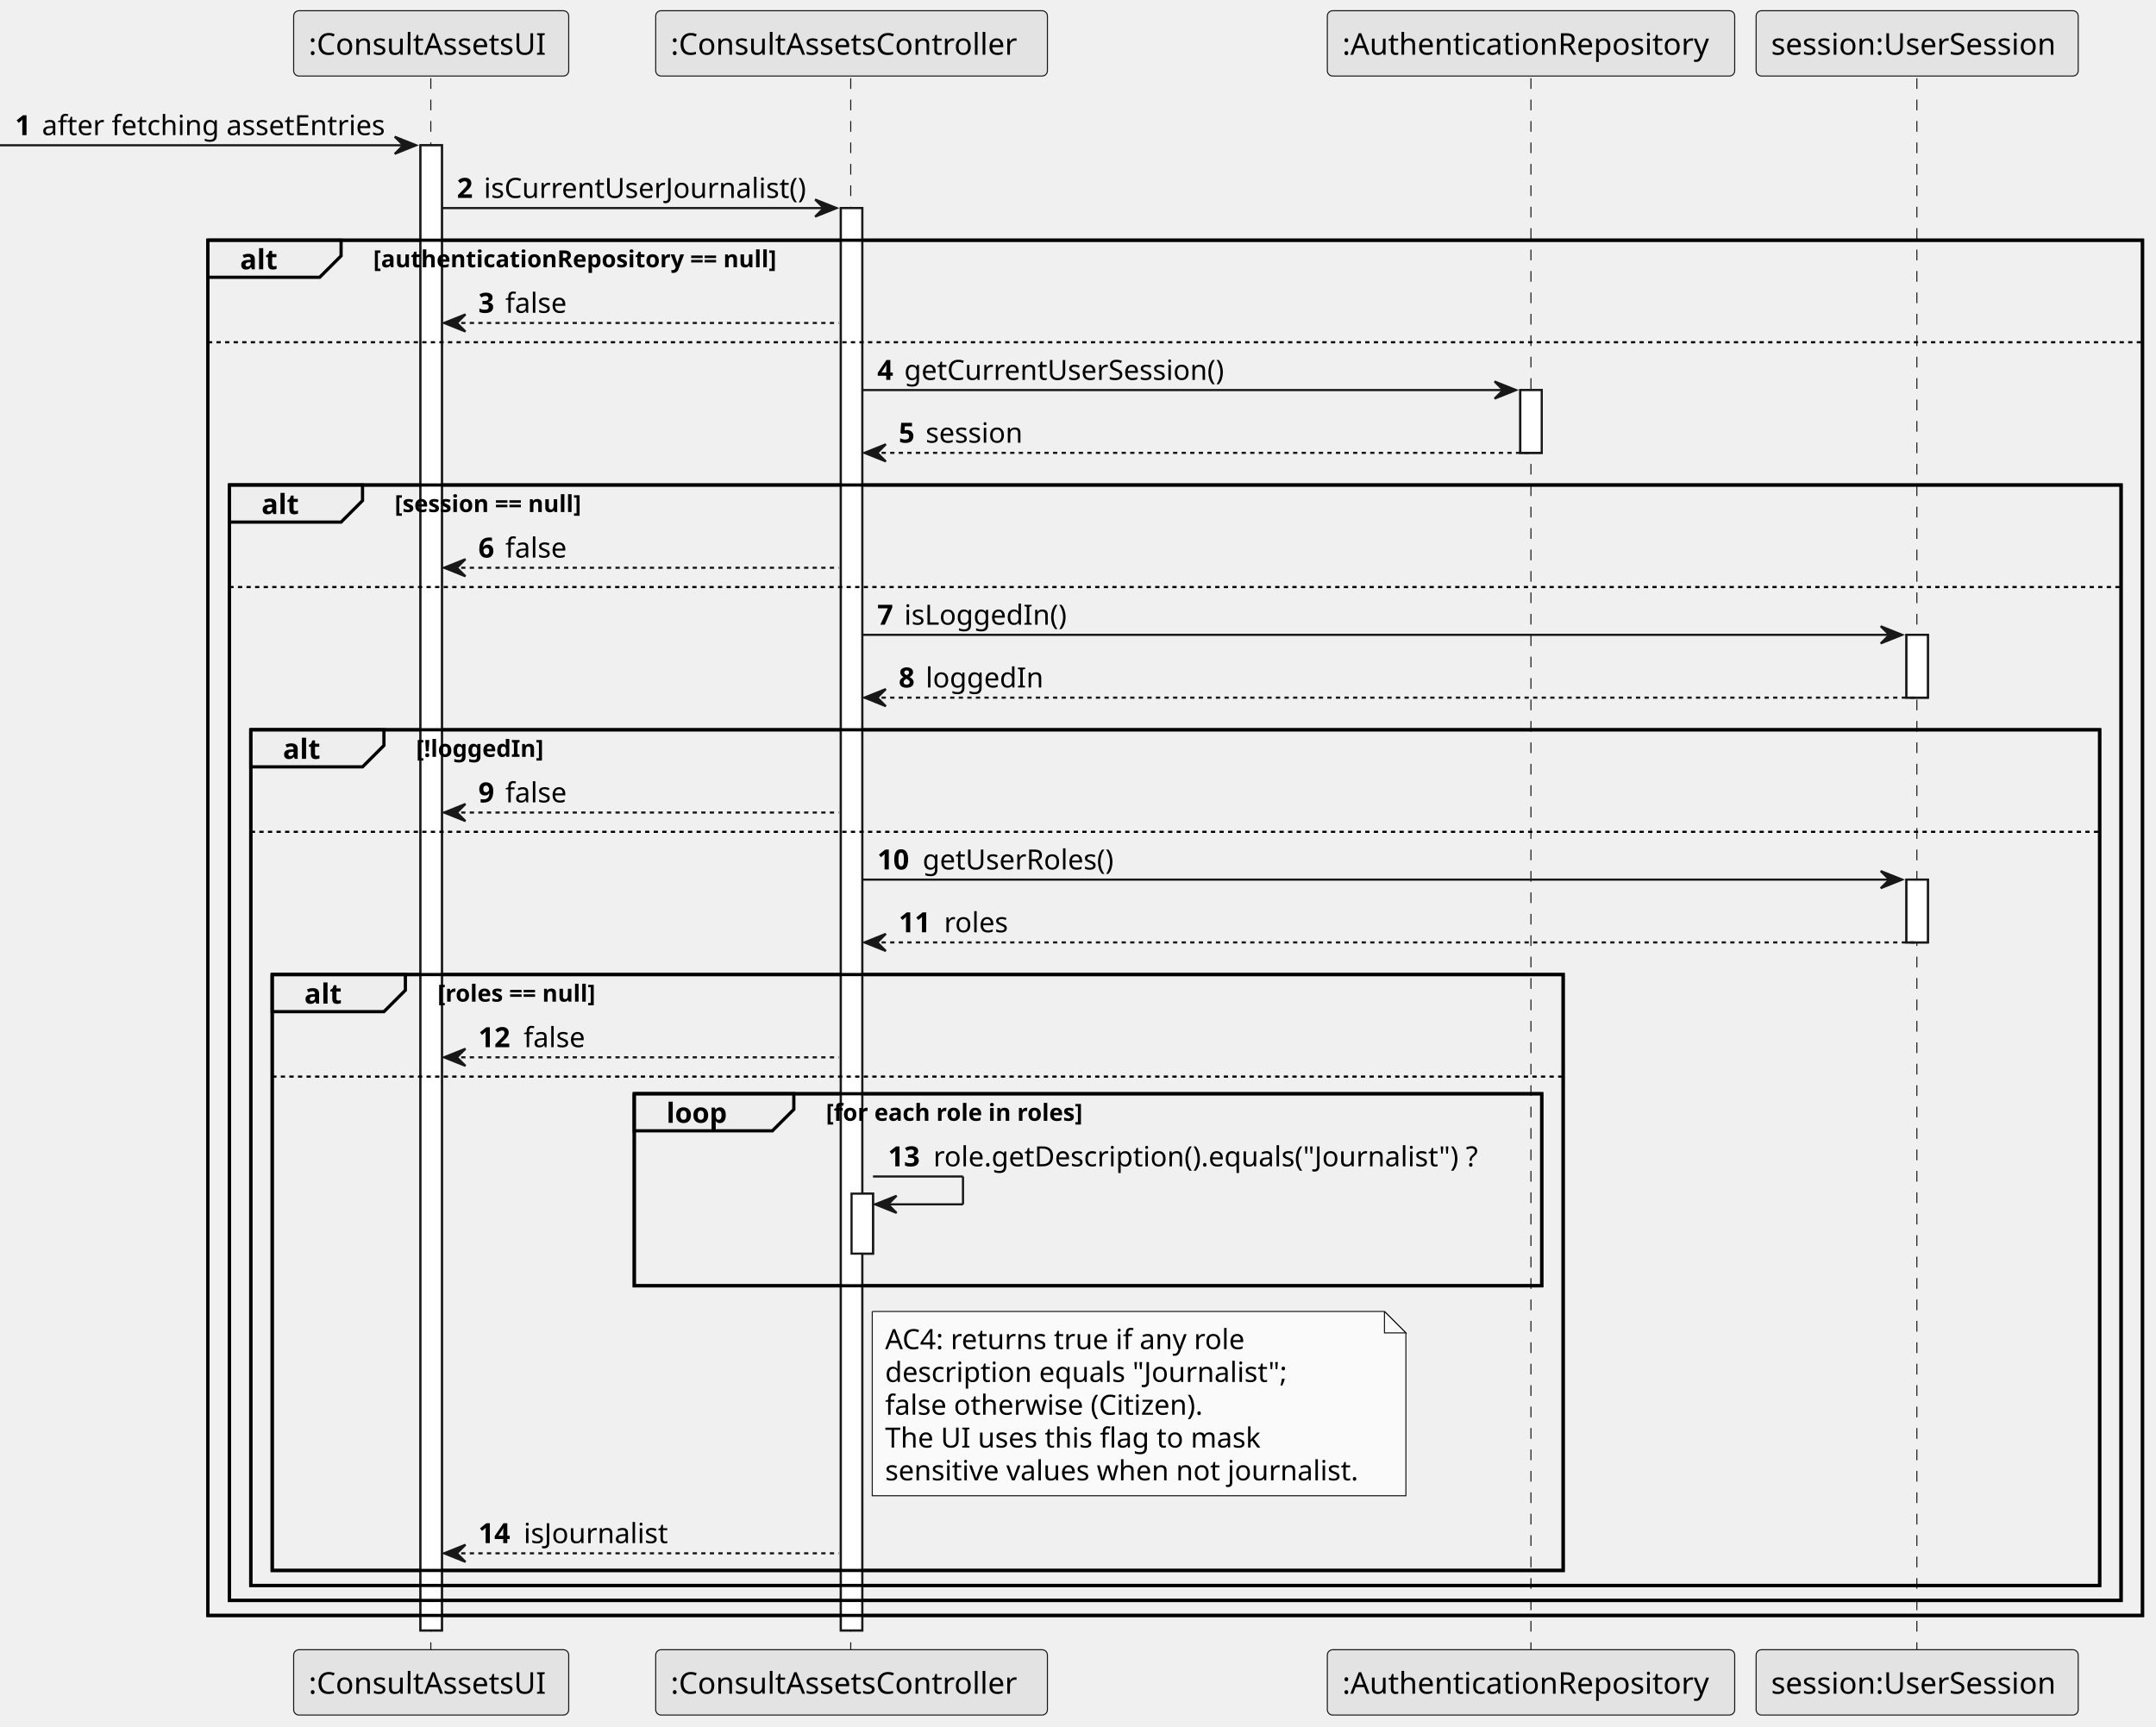
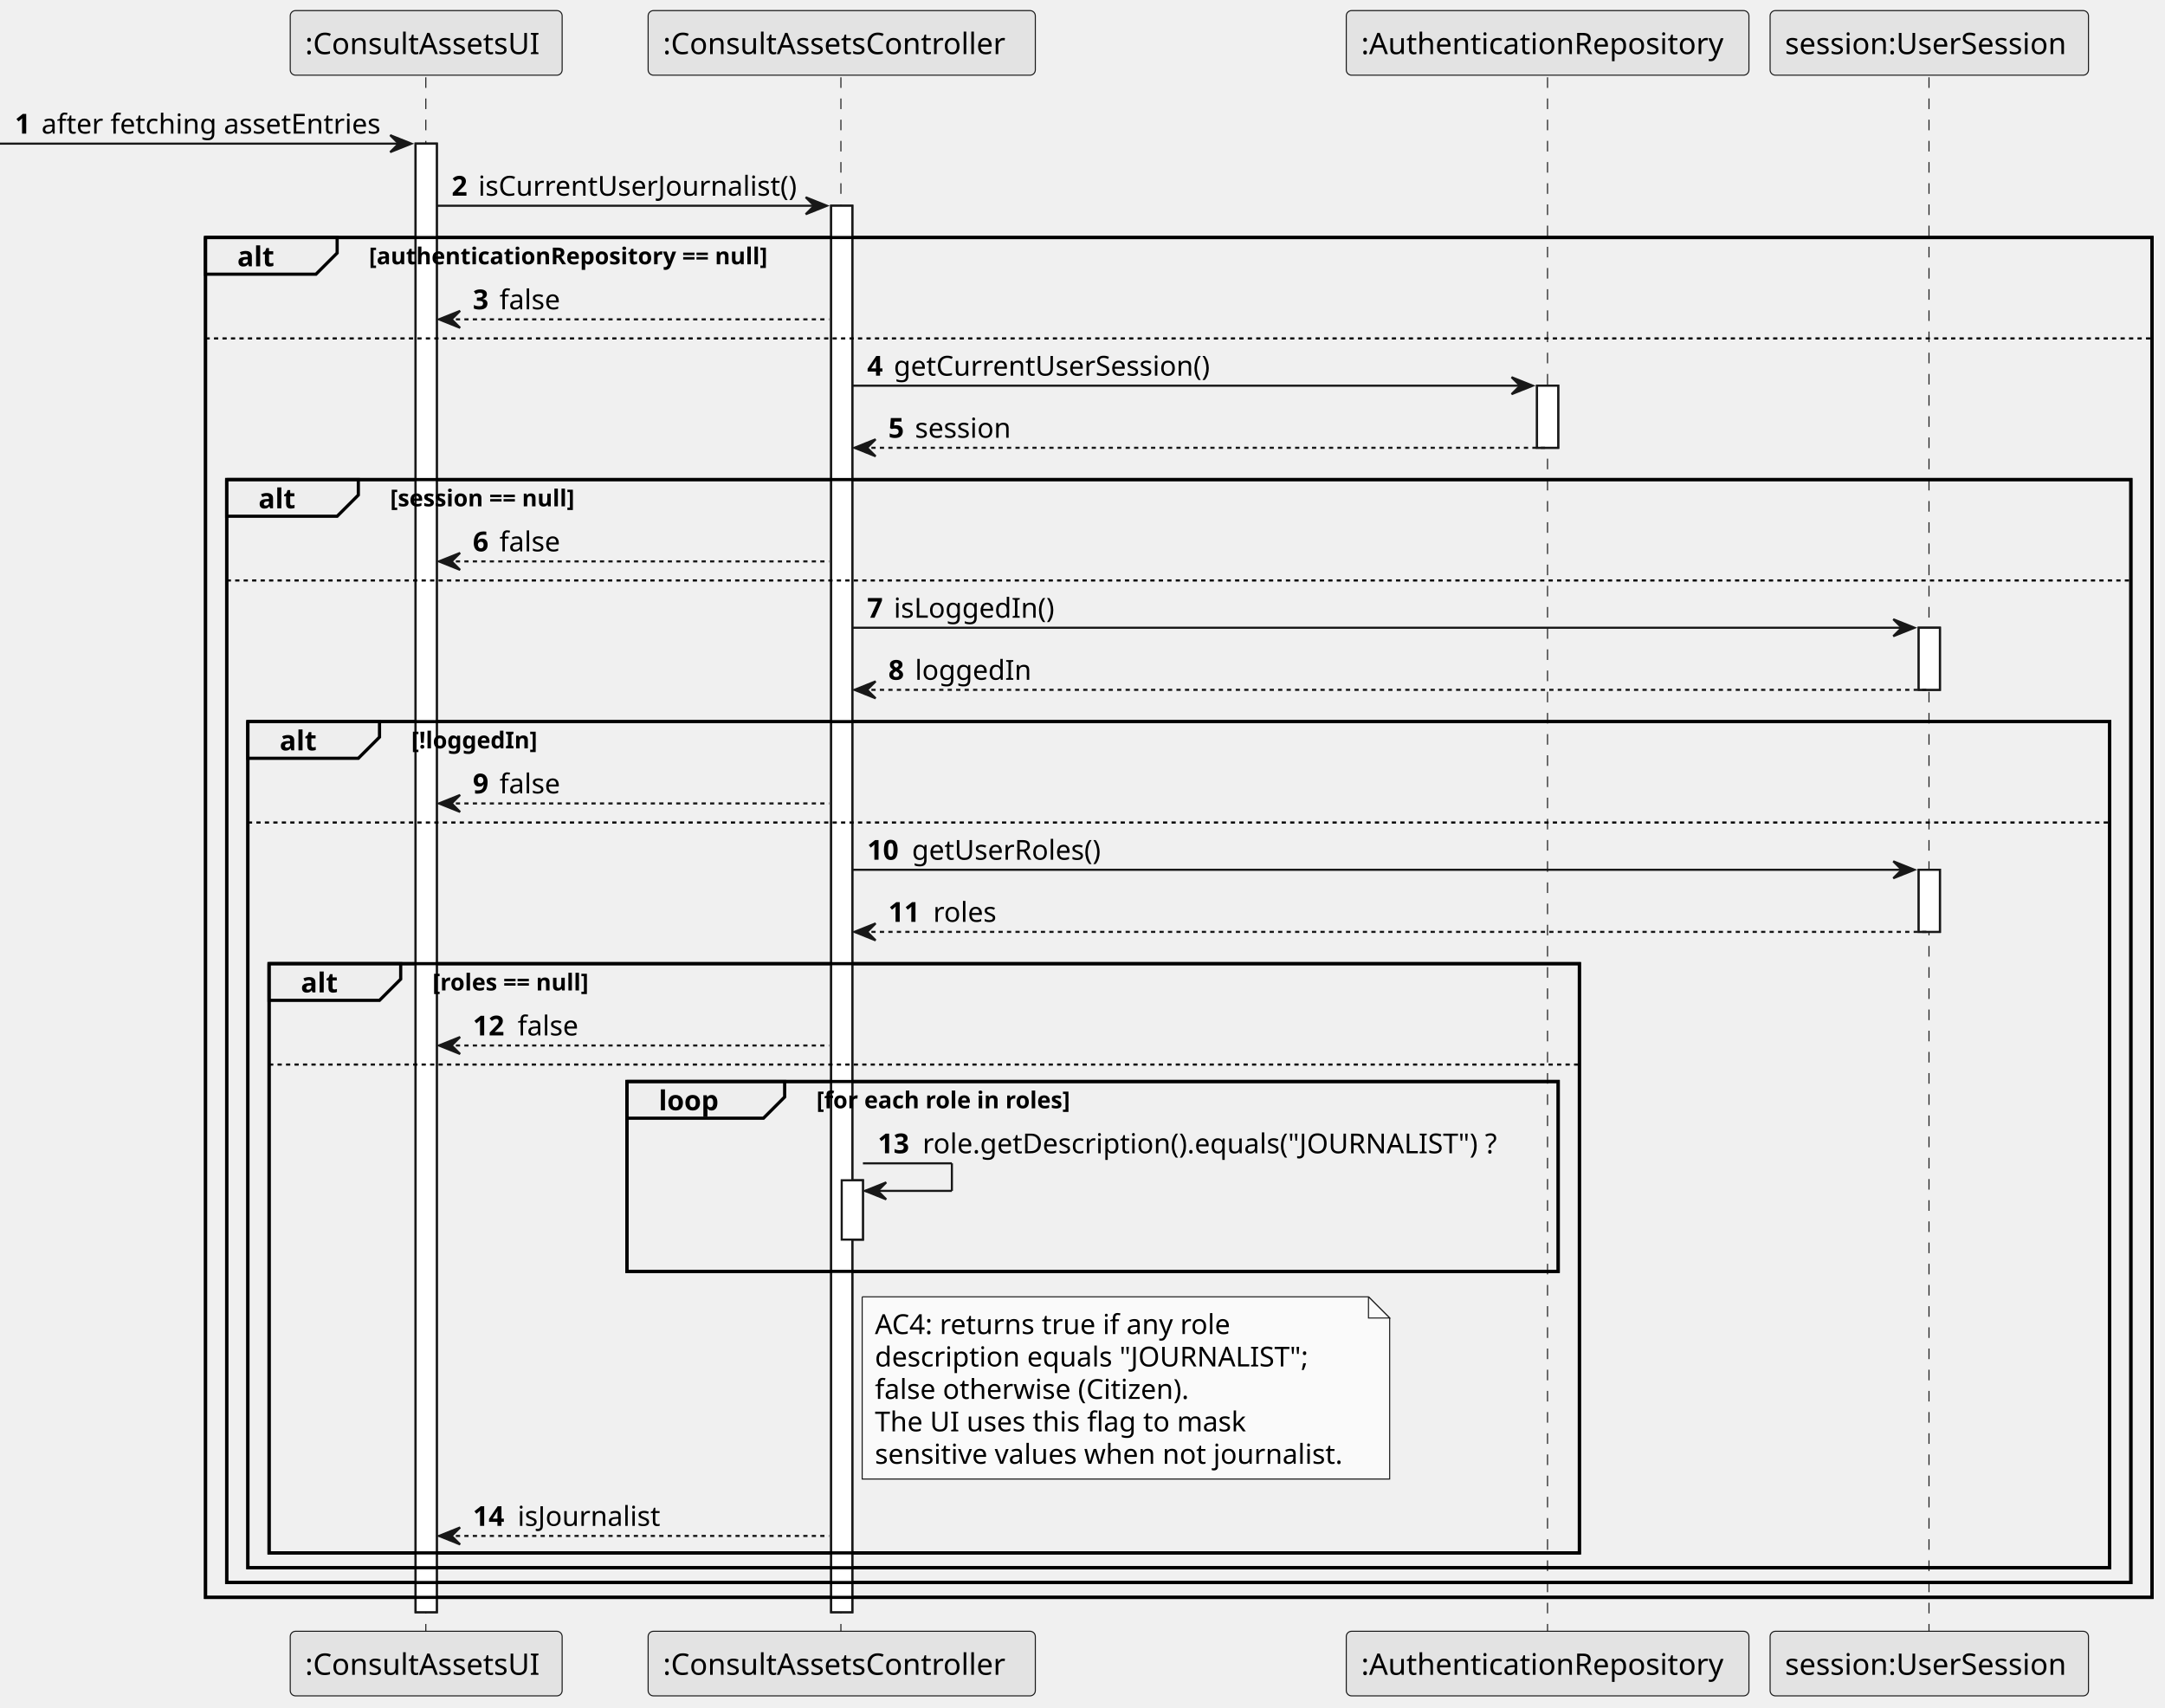
- <svg xmlns="http://www.w3.org/2000/svg" contentStyleType="text/css" data-diagram-type="SEQUENCE" height="806px" preserveAspectRatio="none" style="width:1006px;height:806px;background:#FFFFFF;" version="1.1" viewBox="0 0 1006 806" width="1006px" zoomAndPan="magnify">
+ <svg xmlns="http://www.w3.org/2000/svg" contentStyleType="text/css" data-diagram-type="SEQUENCE" height="806px" preserveAspectRatio="none" style="width:1022px;height:806px;background:#FFFFFF;" version="1.1" viewBox="0 0 1022 806" width="1022px" zoomAndPan="magnify">
  <defs />
  <g>
    <g>
      <rect fill="#FFFFFF" height="693.143" style="stroke:#181818;stroke-width:1;" width="10" x="196.19" y="67.799" />
    </g>
    <g>
      <rect fill="#FFFFFF" height="663.832" style="stroke:#181818;stroke-width:1;" width="10" x="392.343" y="97.109" />
    </g>
    <g>
      <rect fill="#FFFFFF" height="28" style="stroke:#181818;stroke-width:1;" width="10" x="397.343" y="557.078" />
    </g>
    <g>
-       <rect fill="#FFFFFF" height="29.311" style="stroke:#181818;stroke-width:1;" width="10" x="709.38" y="182.041" />
-     </g>
-     <g>
-       <rect fill="#FFFFFF" height="29.311" style="stroke:#181818;stroke-width:1;" width="10" x="889.561" y="296.283" />
-     </g>
-     <g>
-       <rect fill="#FFFFFF" height="29.311" style="stroke:#181818;stroke-width:1;" width="10" x="889.561" y="410.525" />
-     </g>
-     <rect fill="none" height="641.832" style="stroke:#000000;stroke-width:1.5;" width="902.691" x="97.014" y="112.109" />
-     <rect fill="none" height="520.59" style="stroke:#000000;stroke-width:1.5;" width="882.691" x="107.014" y="226.352" />
-     <rect fill="none" height="399.348" style="stroke:#000000;stroke-width:1.5;" width="862.691" x="117.014" y="340.594" />
-     <rect fill="none" height="278.106" style="stroke:#000000;stroke-width:1.5;" width="602.366" x="127.014" y="454.836" />
-     <rect fill="none" height="89.621" style="stroke:#000000;stroke-width:1.5;" width="423.426" x="295.954" y="510.457" />
+       <rect fill="#FFFFFF" height="29.311" style="stroke:#181818;stroke-width:1;" width="10" x="725.554" y="182.041" />
+     </g>
+     <g>
+       <rect fill="#FFFFFF" height="29.311" style="stroke:#181818;stroke-width:1;" width="10" x="905.734" y="296.283" />
+     </g>
+     <g>
+       <rect fill="#FFFFFF" height="29.311" style="stroke:#181818;stroke-width:1;" width="10" x="905.734" y="410.525" />
+     </g>
+     <rect fill="none" height="641.832" style="stroke:#000000;stroke-width:1.5;" width="918.865" x="97.014" y="112.109" />
+     <rect fill="none" height="520.59" style="stroke:#000000;stroke-width:1.5;" width="898.865" x="107.014" y="226.352" />
+     <rect fill="none" height="399.348" style="stroke:#000000;stroke-width:1.5;" width="878.865" x="117.014" y="340.594" />
+     <rect fill="none" height="278.106" style="stroke:#000000;stroke-width:1.5;" width="618.54" x="127.014" y="454.836" />
+     <rect fill="none" height="89.621" style="stroke:#000000;stroke-width:1.5;" width="439.6" x="295.954" y="510.457" />
    <g class="participant-lifeline" data-entity-uid="part1" data-qualified-name="UI" id="part1-lifeline">
      <g>
        <rect fill="#000000" fill-opacity="0" height="734.453" width="8" x="197.19" y="36.488" />
        <line style="stroke:#181818;stroke-width:0.5;stroke-dasharray:5,5;" x1="201.014" x2="201.014" y1="36.488" y2="770.941" />
      </g>
    </g>
    <g class="participant-lifeline" data-entity-uid="part2" data-qualified-name="CTRL" id="part2-lifeline">
      <g>
        <rect fill="#000000" fill-opacity="0" height="734.453" width="8" x="393.343" y="36.488" />
        <line style="stroke:#181818;stroke-width:0.5;stroke-dasharray:5,5;" x1="396.954" x2="396.954" y1="36.488" y2="770.941" />
      </g>
    </g>
    <g class="participant-lifeline" data-entity-uid="part3" data-qualified-name="AUTH" id="part3-lifeline">
      <g>
-         <rect fill="#000000" fill-opacity="0" height="734.453" width="8" x="710.38" y="36.488" />
-         <line style="stroke:#181818;stroke-width:0.5;stroke-dasharray:5,5;" x1="714.343" x2="714.343" y1="36.488" y2="770.941" />
+         <rect fill="#000000" fill-opacity="0" height="734.453" width="8" x="726.554" y="36.488" />
+         <line style="stroke:#181818;stroke-width:0.5;stroke-dasharray:5,5;" x1="730.517" x2="730.517" y1="36.488" y2="770.941" />
      </g>
    </g>
    <g class="participant-lifeline" data-entity-uid="part4" data-qualified-name="SESS" id="part4-lifeline">
      <g>
-         <rect fill="#000000" fill-opacity="0" height="734.453" width="8" x="890.561" y="36.488" />
-         <line style="stroke:#181818;stroke-width:0.5;stroke-dasharray:5,5;" x1="894.417" x2="894.417" y1="36.488" y2="770.941" />
+         <rect fill="#000000" fill-opacity="0" height="734.453" width="8" x="906.734" y="36.488" />
+         <line style="stroke:#181818;stroke-width:0.5;stroke-dasharray:5,5;" x1="910.59" x2="910.59" y1="36.488" y2="770.941" />
      </g>
    </g>
    <g class="participant participant-head" data-entity-uid="part1" data-qualified-name="UI" id="part1-head">
      <rect fill="#E3E3E3" height="30.488" rx="2.5" ry="2.5" style="stroke:#181818;stroke-width:0.5;" width="128.352" x="137.014" y="5" />
      <text fill="#000000" font-family="sans-serif" font-size="14" lengthAdjust="spacing" textLength="114.352" x="144.014" y="25.535">:ConsultAssetsUI</text>
    </g>
    <g class="participant participant-tail" data-entity-uid="part1" data-qualified-name="UI" id="part1-tail">
      <rect fill="#E3E3E3" height="30.488" rx="2.5" ry="2.5" style="stroke:#181818;stroke-width:0.5;" width="128.352" x="137.014" y="769.941" />
      <text fill="#000000" font-family="sans-serif" font-size="14" lengthAdjust="spacing" textLength="114.352" x="144.014" y="790.477">:ConsultAssetsUI</text>
    </g>
    <g class="participant participant-head" data-entity-uid="part2" data-qualified-name="CTRL" id="part2-head">
      <rect fill="#E3E3E3" height="30.488" rx="2.5" ry="2.5" style="stroke:#181818;stroke-width:0.5;" width="182.779" x="305.954" y="5" />
      <text fill="#000000" font-family="sans-serif" font-size="14" lengthAdjust="spacing" textLength="168.779" x="312.954" y="25.535">:ConsultAssetsController</text>
    </g>
    <g class="participant participant-tail" data-entity-uid="part2" data-qualified-name="CTRL" id="part2-tail">
      <rect fill="#E3E3E3" height="30.488" rx="2.5" ry="2.5" style="stroke:#181818;stroke-width:0.5;" width="182.779" x="305.954" y="769.941" />
      <text fill="#000000" font-family="sans-serif" font-size="14" lengthAdjust="spacing" textLength="168.779" x="312.954" y="790.477">:ConsultAssetsController</text>
    </g>
    <g class="participant participant-head" data-entity-uid="part3" data-qualified-name="AUTH" id="part3-head">
-       <rect fill="#E3E3E3" height="30.488" rx="2.5" ry="2.5" style="stroke:#181818;stroke-width:0.5;" width="190.073" x="619.343" y="5" />
-       <text fill="#000000" font-family="sans-serif" font-size="14" lengthAdjust="spacing" textLength="176.073" x="626.343" y="25.535">:AuthenticationRepository</text>
+       <rect fill="#E3E3E3" height="30.488" rx="2.5" ry="2.5" style="stroke:#181818;stroke-width:0.5;" width="190.073" x="635.517" y="5" />
+       <text fill="#000000" font-family="sans-serif" font-size="14" lengthAdjust="spacing" textLength="176.073" x="642.517" y="25.535">:AuthenticationRepository</text>
    </g>
    <g class="participant participant-tail" data-entity-uid="part3" data-qualified-name="AUTH" id="part3-tail">
-       <rect fill="#E3E3E3" height="30.488" rx="2.5" ry="2.5" style="stroke:#181818;stroke-width:0.5;" width="190.073" x="619.343" y="769.941" />
-       <text fill="#000000" font-family="sans-serif" font-size="14" lengthAdjust="spacing" textLength="176.073" x="626.343" y="790.477">:AuthenticationRepository</text>
+       <rect fill="#E3E3E3" height="30.488" rx="2.5" ry="2.5" style="stroke:#181818;stroke-width:0.5;" width="190.073" x="635.517" y="769.941" />
+       <text fill="#000000" font-family="sans-serif" font-size="14" lengthAdjust="spacing" textLength="176.073" x="642.517" y="790.477">:AuthenticationRepository</text>
    </g>
    <g class="participant participant-head" data-entity-uid="part4" data-qualified-name="SESS" id="part4-head">
-       <rect fill="#E3E3E3" height="30.488" rx="2.5" ry="2.5" style="stroke:#181818;stroke-width:0.5;" width="150.288" x="819.417" y="5" />
-       <text fill="#000000" font-family="sans-serif" font-size="14" lengthAdjust="spacing" textLength="136.288" x="826.417" y="25.535">session:UserSession</text>
+       <rect fill="#E3E3E3" height="30.488" rx="2.5" ry="2.5" style="stroke:#181818;stroke-width:0.5;" width="150.288" x="835.59" y="5" />
+       <text fill="#000000" font-family="sans-serif" font-size="14" lengthAdjust="spacing" textLength="136.288" x="842.59" y="25.535">session:UserSession</text>
    </g>
    <g class="participant participant-tail" data-entity-uid="part4" data-qualified-name="SESS" id="part4-tail">
-       <rect fill="#E3E3E3" height="30.488" rx="2.5" ry="2.5" style="stroke:#181818;stroke-width:0.5;" width="150.288" x="819.417" y="769.941" />
-       <text fill="#000000" font-family="sans-serif" font-size="14" lengthAdjust="spacing" textLength="136.288" x="826.417" y="790.477">session:UserSession</text>
+       <rect fill="#E3E3E3" height="30.488" rx="2.5" ry="2.5" style="stroke:#181818;stroke-width:0.5;" width="150.288" x="835.59" y="769.941" />
+       <text fill="#000000" font-family="sans-serif" font-size="14" lengthAdjust="spacing" textLength="136.288" x="842.59" y="790.477">session:UserSession</text>
    </g>
    <g>
      <rect fill="#FFFFFF" height="693.143" style="stroke:#181818;stroke-width:1;" width="10" x="196.19" y="67.799" />
    </g>
    <g>
      <rect fill="#FFFFFF" height="663.832" style="stroke:#181818;stroke-width:1;" width="10" x="392.343" y="97.109" />
    </g>
    <g>
      <rect fill="#FFFFFF" height="28" style="stroke:#181818;stroke-width:1;" width="10" x="397.343" y="557.078" />
    </g>
    <g>
-       <rect fill="#FFFFFF" height="29.311" style="stroke:#181818;stroke-width:1;" width="10" x="709.38" y="182.041" />
-     </g>
-     <g>
-       <rect fill="#FFFFFF" height="29.311" style="stroke:#181818;stroke-width:1;" width="10" x="889.561" y="296.283" />
-     </g>
-     <g>
-       <rect fill="#FFFFFF" height="29.311" style="stroke:#181818;stroke-width:1;" width="10" x="889.561" y="410.525" />
+       <rect fill="#FFFFFF" height="29.311" style="stroke:#181818;stroke-width:1;" width="10" x="725.554" y="182.041" />
+     </g>
+     <g>
+       <rect fill="#FFFFFF" height="29.311" style="stroke:#181818;stroke-width:1;" width="10" x="905.734" y="296.283" />
+     </g>
+     <g>
+       <rect fill="#FFFFFF" height="29.311" style="stroke:#181818;stroke-width:1;" width="10" x="905.734" y="410.525" />
    </g>
    <g class="message" data-entity-1="part1" data-entity-2="part1" id="msg1">
      <polygon fill="#181818" points="184.19,63.799,194.19,67.799,184.19,71.799,188.19,67.799" style="stroke:#181818;stroke-width:1;" />
      <line style="stroke:#181818;stroke-width:1;" x1="0" x2="190.19" y1="67.799" y2="67.799" />
      <text fill="#000000" font-family="sans-serif" font-size="13" font-weight="bold" lengthAdjust="spacing" textLength="8.576" x="7" y="63.057">1</text>
      <text fill="#000000" font-family="sans-serif" font-size="13" lengthAdjust="spacing" textLength="164.614" x="19.576" y="63.057">after fetching assetEntries</text>
    </g>
    <g class="message" data-entity-1="part1" data-entity-2="part2" id="msg2">
      <polygon fill="#181818" points="380.343,93.109,390.343,97.109,380.343,101.109,384.343,97.109" style="stroke:#181818;stroke-width:1;" />
      <line style="stroke:#181818;stroke-width:1;" x1="206.19" x2="386.343" y1="97.109" y2="97.109" />
      <text fill="#000000" font-family="sans-serif" font-size="13" font-weight="bold" lengthAdjust="spacing" textLength="8.576" x="213.19" y="92.367">2</text>
      <text fill="#000000" font-family="sans-serif" font-size="13" lengthAdjust="spacing" textLength="154.578" x="225.765" y="92.367">isCurrentUserJournalist()</text>
    </g>
    <path d="M97.014,112.109 L159.152,112.109 L159.152,119.42 L149.152,129.42 L97.014,129.42 L97.014,112.109" fill="#EEEEEE" style="stroke:#000000;stroke-width:1.5;" />
-     <rect fill="none" height="641.832" style="stroke:#000000;stroke-width:1.5;" width="902.691" x="97.014" y="112.109" />
+     <rect fill="none" height="641.832" style="stroke:#000000;stroke-width:1.5;" width="918.865" x="97.014" y="112.109" />
    <text fill="#000000" font-family="sans-serif" font-size="13" font-weight="bold" lengthAdjust="spacing" textLength="17.139" x="112.014" y="125.678">alt</text>
    <text fill="#000000" font-family="sans-serif" font-size="11" font-weight="bold" lengthAdjust="spacing" textLength="197.232" x="174.152" y="124.744">[authenticationRepository == null]</text>
    <g class="message" data-entity-1="part2" data-entity-2="part1" id="msg3">
      <polygon fill="#181818" points="217.19,146.731,207.19,150.731,217.19,154.731,213.19,150.731" style="stroke:#181818;stroke-width:1;" />
      <line style="stroke:#181818;stroke-width:1;stroke-dasharray:2,2;" x1="211.19" x2="391.343" y1="150.731" y2="150.731" />
      <text fill="#000000" font-family="sans-serif" font-size="13" font-weight="bold" lengthAdjust="spacing" textLength="8.576" x="223.19" y="145.988">3</text>
      <text fill="#000000" font-family="sans-serif" font-size="13" lengthAdjust="spacing" textLength="29.586" x="235.765" y="145.988">false</text>
    </g>
-     <line style="stroke:#000000;stroke-width:1;stroke-dasharray:2,2;" x1="97.014" x2="999.705" y1="159.731" y2="159.731" />
+     <line style="stroke:#000000;stroke-width:1;stroke-dasharray:2,2;" x1="97.014" x2="1015.878" y1="159.731" y2="159.731" />
    <g class="message" data-entity-1="part2" data-entity-2="part3" id="msg4">
-       <polygon fill="#181818" points="697.38,178.041,707.38,182.041,697.38,186.041,701.38,182.041" style="stroke:#181818;stroke-width:1;" />
-       <line style="stroke:#181818;stroke-width:1;" x1="402.343" x2="703.38" y1="182.041" y2="182.041" />
+       <polygon fill="#181818" points="713.554,178.041,723.554,182.041,713.554,186.041,717.554,182.041" style="stroke:#181818;stroke-width:1;" />
+       <line style="stroke:#181818;stroke-width:1;" x1="402.343" x2="719.554" y1="182.041" y2="182.041" />
      <text fill="#000000" font-family="sans-serif" font-size="13" font-weight="bold" lengthAdjust="spacing" textLength="8.576" x="409.343" y="177.299">4</text>
      <text fill="#000000" font-family="sans-serif" font-size="13" lengthAdjust="spacing" textLength="152.045" x="421.919" y="177.299">getCurrentUserSession()</text>
    </g>
    <g class="message" data-entity-1="part3" data-entity-2="part2" id="msg5">
      <polygon fill="#181818" points="413.343,207.352,403.343,211.352,413.343,215.352,409.343,211.352" style="stroke:#181818;stroke-width:1;" />
-       <line style="stroke:#181818;stroke-width:1;stroke-dasharray:2,2;" x1="407.343" x2="713.38" y1="211.352" y2="211.352" />
+       <line style="stroke:#181818;stroke-width:1;stroke-dasharray:2,2;" x1="407.343" x2="729.554" y1="211.352" y2="211.352" />
      <text fill="#000000" font-family="sans-serif" font-size="13" font-weight="bold" lengthAdjust="spacing" textLength="8.576" x="419.343" y="206.609">5</text>
      <text fill="#000000" font-family="sans-serif" font-size="13" lengthAdjust="spacing" textLength="46.935" x="431.919" y="206.609">session</text>
    </g>
    <path d="M107.014,226.352 L169.152,226.352 L169.152,233.662 L159.152,243.662 L107.014,243.662 L107.014,226.352" fill="#EEEEEE" style="stroke:#000000;stroke-width:1.5;" />
-     <rect fill="none" height="520.59" style="stroke:#000000;stroke-width:1.5;" width="882.691" x="107.014" y="226.352" />
+     <rect fill="none" height="520.59" style="stroke:#000000;stroke-width:1.5;" width="898.865" x="107.014" y="226.352" />
    <text fill="#000000" font-family="sans-serif" font-size="13" font-weight="bold" lengthAdjust="spacing" textLength="17.139" x="122.014" y="239.92">alt</text>
    <text fill="#000000" font-family="sans-serif" font-size="11" font-weight="bold" lengthAdjust="spacing" textLength="97.437" x="184.152" y="238.986">[session == null]</text>
    <g class="message" data-entity-1="part2" data-entity-2="part1" id="msg6">
      <polygon fill="#181818" points="217.19,260.973,207.19,264.973,217.19,268.973,213.19,264.973" style="stroke:#181818;stroke-width:1;" />
      <line style="stroke:#181818;stroke-width:1;stroke-dasharray:2,2;" x1="211.19" x2="391.343" y1="264.973" y2="264.973" />
      <text fill="#000000" font-family="sans-serif" font-size="13" font-weight="bold" lengthAdjust="spacing" textLength="8.576" x="223.19" y="260.231">6</text>
      <text fill="#000000" font-family="sans-serif" font-size="13" lengthAdjust="spacing" textLength="29.586" x="235.765" y="260.231">false</text>
    </g>
-     <line style="stroke:#000000;stroke-width:1;stroke-dasharray:2,2;" x1="107.014" x2="989.705" y1="273.973" y2="273.973" />
+     <line style="stroke:#000000;stroke-width:1;stroke-dasharray:2,2;" x1="107.014" x2="1005.878" y1="273.973" y2="273.973" />
    <g class="message" data-entity-1="part2" data-entity-2="part4" id="msg7">
-       <polygon fill="#181818" points="877.561,292.283,887.561,296.283,877.561,300.283,881.561,296.283" style="stroke:#181818;stroke-width:1;" />
-       <line style="stroke:#181818;stroke-width:1;" x1="402.343" x2="883.561" y1="296.283" y2="296.283" />
+       <polygon fill="#181818" points="893.734,292.283,903.734,296.283,893.734,300.283,897.734,296.283" style="stroke:#181818;stroke-width:1;" />
+       <line style="stroke:#181818;stroke-width:1;" x1="402.343" x2="899.734" y1="296.283" y2="296.283" />
      <text fill="#000000" font-family="sans-serif" font-size="13" font-weight="bold" lengthAdjust="spacing" textLength="8.576" x="409.343" y="291.541">7</text>
      <text fill="#000000" font-family="sans-serif" font-size="13" lengthAdjust="spacing" textLength="77.207" x="421.919" y="291.541">isLoggedIn()</text>
    </g>
    <g class="message" data-entity-1="part4" data-entity-2="part2" id="msg8">
      <polygon fill="#181818" points="413.343,321.594,403.343,325.594,413.343,329.594,409.343,325.594" style="stroke:#181818;stroke-width:1;" />
-       <line style="stroke:#181818;stroke-width:1;stroke-dasharray:2,2;" x1="407.343" x2="893.561" y1="325.594" y2="325.594" />
+       <line style="stroke:#181818;stroke-width:1;stroke-dasharray:2,2;" x1="407.343" x2="909.734" y1="325.594" y2="325.594" />
      <text fill="#000000" font-family="sans-serif" font-size="13" font-weight="bold" lengthAdjust="spacing" textLength="8.576" x="419.343" y="320.852">8</text>
      <text fill="#000000" font-family="sans-serif" font-size="13" lengthAdjust="spacing" textLength="55.193" x="431.919" y="320.852">loggedIn</text>
    </g>
    <path d="M117.014,340.594 L179.152,340.594 L179.152,347.904 L169.152,357.904 L117.014,357.904 L117.014,340.594" fill="#EEEEEE" style="stroke:#000000;stroke-width:1.5;" />
-     <rect fill="none" height="399.348" style="stroke:#000000;stroke-width:1.5;" width="862.691" x="117.014" y="340.594" />
+     <rect fill="none" height="399.348" style="stroke:#000000;stroke-width:1.5;" width="878.865" x="117.014" y="340.594" />
    <text fill="#000000" font-family="sans-serif" font-size="13" font-weight="bold" lengthAdjust="spacing" textLength="17.139" x="132.014" y="354.162">alt</text>
    <text fill="#000000" font-family="sans-serif" font-size="11" font-weight="bold" lengthAdjust="spacing" textLength="61.322" x="194.152" y="353.228">[!loggedIn]</text>
    <g class="message" data-entity-1="part2" data-entity-2="part1" id="msg9">
      <polygon fill="#181818" points="217.19,375.215,207.19,379.215,217.19,383.215,213.19,379.215" style="stroke:#181818;stroke-width:1;" />
      <line style="stroke:#181818;stroke-width:1;stroke-dasharray:2,2;" x1="211.19" x2="391.343" y1="379.215" y2="379.215" />
      <text fill="#000000" font-family="sans-serif" font-size="13" font-weight="bold" lengthAdjust="spacing" textLength="8.576" x="223.19" y="374.473">9</text>
      <text fill="#000000" font-family="sans-serif" font-size="13" lengthAdjust="spacing" textLength="29.586" x="235.765" y="374.473">false</text>
    </g>
-     <line style="stroke:#000000;stroke-width:1;stroke-dasharray:2,2;" x1="117.014" x2="979.705" y1="388.215" y2="388.215" />
+     <line style="stroke:#000000;stroke-width:1;stroke-dasharray:2,2;" x1="117.014" x2="995.878" y1="388.215" y2="388.215" />
    <g class="message" data-entity-1="part2" data-entity-2="part4" id="msg10">
-       <polygon fill="#181818" points="877.561,406.525,887.561,410.525,877.561,414.525,881.561,410.525" style="stroke:#181818;stroke-width:1;" />
-       <line style="stroke:#181818;stroke-width:1;" x1="402.343" x2="883.561" y1="410.525" y2="410.525" />
+       <polygon fill="#181818" points="893.734,406.525,903.734,410.525,893.734,414.525,897.734,410.525" style="stroke:#181818;stroke-width:1;" />
+       <line style="stroke:#181818;stroke-width:1;" x1="402.343" x2="899.734" y1="410.525" y2="410.525" />
      <text fill="#000000" font-family="sans-serif" font-size="13" font-weight="bold" lengthAdjust="spacing" textLength="17.151" x="409.343" y="405.783">10</text>
      <text fill="#000000" font-family="sans-serif" font-size="13" lengthAdjust="spacing" textLength="90.695" x="430.495" y="405.783">getUserRoles()</text>
    </g>
    <g class="message" data-entity-1="part4" data-entity-2="part2" id="msg11">
      <polygon fill="#181818" points="413.343,435.836,403.343,439.836,413.343,443.836,409.343,439.836" style="stroke:#181818;stroke-width:1;" />
-       <line style="stroke:#181818;stroke-width:1;stroke-dasharray:2,2;" x1="407.343" x2="893.561" y1="439.836" y2="439.836" />
+       <line style="stroke:#181818;stroke-width:1;stroke-dasharray:2,2;" x1="407.343" x2="909.734" y1="439.836" y2="439.836" />
      <text fill="#000000" font-family="sans-serif" font-size="13" font-weight="bold" lengthAdjust="spacing" textLength="17.151" x="419.343" y="435.094">11</text>
      <text fill="#000000" font-family="sans-serif" font-size="13" lengthAdjust="spacing" textLength="30.932" x="440.495" y="435.094">roles</text>
    </g>
    <path d="M127.014,454.836 L189.152,454.836 L189.152,462.147 L179.152,472.147 L127.014,472.147 L127.014,454.836" fill="#EEEEEE" style="stroke:#000000;stroke-width:1.5;" />
-     <rect fill="none" height="278.106" style="stroke:#000000;stroke-width:1.5;" width="602.366" x="127.014" y="454.836" />
+     <rect fill="none" height="278.106" style="stroke:#000000;stroke-width:1.5;" width="618.54" x="127.014" y="454.836" />
    <text fill="#000000" font-family="sans-serif" font-size="13" font-weight="bold" lengthAdjust="spacing" textLength="17.139" x="142.014" y="468.404">alt</text>
    <text fill="#000000" font-family="sans-serif" font-size="11" font-weight="bold" lengthAdjust="spacing" textLength="82.774" x="204.152" y="467.471">[roles == null]</text>
    <g class="message" data-entity-1="part2" data-entity-2="part1" id="msg12">
      <polygon fill="#181818" points="217.19,489.457,207.19,493.457,217.19,497.457,213.19,493.457" style="stroke:#181818;stroke-width:1;" />
      <line style="stroke:#181818;stroke-width:1;stroke-dasharray:2,2;" x1="211.19" x2="391.343" y1="493.457" y2="493.457" />
      <text fill="#000000" font-family="sans-serif" font-size="13" font-weight="bold" lengthAdjust="spacing" textLength="17.151" x="223.19" y="488.715">12</text>
      <text fill="#000000" font-family="sans-serif" font-size="13" lengthAdjust="spacing" textLength="29.586" x="244.341" y="488.715">false</text>
    </g>
-     <line style="stroke:#000000;stroke-width:1;stroke-dasharray:2,2;" x1="127.014" x2="729.38" y1="502.457" y2="502.457" />
+     <line style="stroke:#000000;stroke-width:1;stroke-dasharray:2,2;" x1="127.014" x2="745.554" y1="502.457" y2="502.457" />
    <path d="M295.954,510.457 L370.4,510.457 L370.4,517.768 L360.4,527.768 L295.954,527.768 L295.954,510.457" fill="#EEEEEE" style="stroke:#000000;stroke-width:1.5;" />
-     <rect fill="none" height="89.621" style="stroke:#000000;stroke-width:1.5;" width="423.426" x="295.954" y="510.457" />
+     <rect fill="none" height="89.621" style="stroke:#000000;stroke-width:1.5;" width="439.6" x="295.954" y="510.457" />
    <text fill="#000000" font-family="sans-serif" font-size="13" font-weight="bold" lengthAdjust="spacing" textLength="29.447" x="310.954" y="524.025">loop</text>
    <text fill="#000000" font-family="sans-serif" font-size="11" font-weight="bold" lengthAdjust="spacing" textLength="126.35" x="385.4" y="523.092">[for each role in roles]</text>
    <g class="message" data-entity-1="part2" data-entity-2="part2" id="msg13">
      <line style="stroke:#181818;stroke-width:1;" x1="407.343" x2="449.343" y1="549.078" y2="549.078" />
      <line style="stroke:#181818;stroke-width:1;" x1="449.343" x2="449.343" y1="549.078" y2="562.078" />
      <line style="stroke:#181818;stroke-width:1;" x1="408.343" x2="449.343" y1="562.078" y2="562.078" />
      <polygon fill="#181818" points="418.343,558.078,408.343,562.078,418.343,566.078,414.343,562.078" style="stroke:#181818;stroke-width:1;" />
      <text fill="#000000" font-family="sans-serif" font-size="13" font-weight="bold" lengthAdjust="spacing" textLength="17.151" x="414.343" y="544.336">13</text>
-       <text fill="#000000" font-family="sans-serif" font-size="13" lengthAdjust="spacing" textLength="261.885" x="435.495" y="544.336">role.getDescription().equals("Journalist") ?</text>
+       <text fill="#000000" font-family="sans-serif" font-size="13" lengthAdjust="spacing" textLength="278.059" x="435.495" y="544.336">role.getDescription().equals("JOURNALIST") ?</text>
    </g>
    <path d="M407,612.078 L407,698.078 L656,698.078 L656,622.078 L646,612.078 L407,612.078" fill="#FAFAFA" style="stroke:#181818;stroke-width:0.5;" />
    <path d="M646,612.078 L646,622.078 L656,622.078 L646,612.078" fill="#FAFAFA" style="stroke:#181818;stroke-width:0.5;" />
    <text fill="#000000" font-family="sans-serif" font-size="13" lengthAdjust="spacing" textLength="176.744" x="413" y="629.646">AC4: returns true if any role</text>
-     <text fill="#000000" font-family="sans-serif" font-size="13" lengthAdjust="spacing" textLength="193.419" x="413" y="644.957">description equals "Journalist";</text>
+     <text fill="#000000" font-family="sans-serif" font-size="13" lengthAdjust="spacing" textLength="209.593" x="413" y="644.957">description equals "JOURNALIST";</text>
    <text fill="#000000" font-family="sans-serif" font-size="13" lengthAdjust="spacing" textLength="155.638" x="413" y="660.268">false otherwise (Citizen).</text>
    <text fill="#000000" font-family="sans-serif" font-size="13" lengthAdjust="spacing" textLength="183.054" x="413" y="675.578">The UI uses this flag to mask</text>
    <text fill="#000000" font-family="sans-serif" font-size="13" lengthAdjust="spacing" textLength="228.973" x="413" y="690.889">sensitive values when not journalist.</text>
    <g class="message" data-entity-1="part2" data-entity-2="part1" id="msg14">
      <polygon fill="#181818" points="217.19,720.941,207.19,724.941,217.19,728.941,213.19,724.941" style="stroke:#181818;stroke-width:1;" />
      <line style="stroke:#181818;stroke-width:1;stroke-dasharray:2,2;" x1="211.19" x2="391.343" y1="724.941" y2="724.941" />
      <text fill="#000000" font-family="sans-serif" font-size="13" font-weight="bold" lengthAdjust="spacing" textLength="17.151" x="223.19" y="720.199">14</text>
      <text fill="#000000" font-family="sans-serif" font-size="13" lengthAdjust="spacing" textLength="70.053" x="244.341" y="720.199">isJournalist</text>
    </g>
  </g>
</svg>
